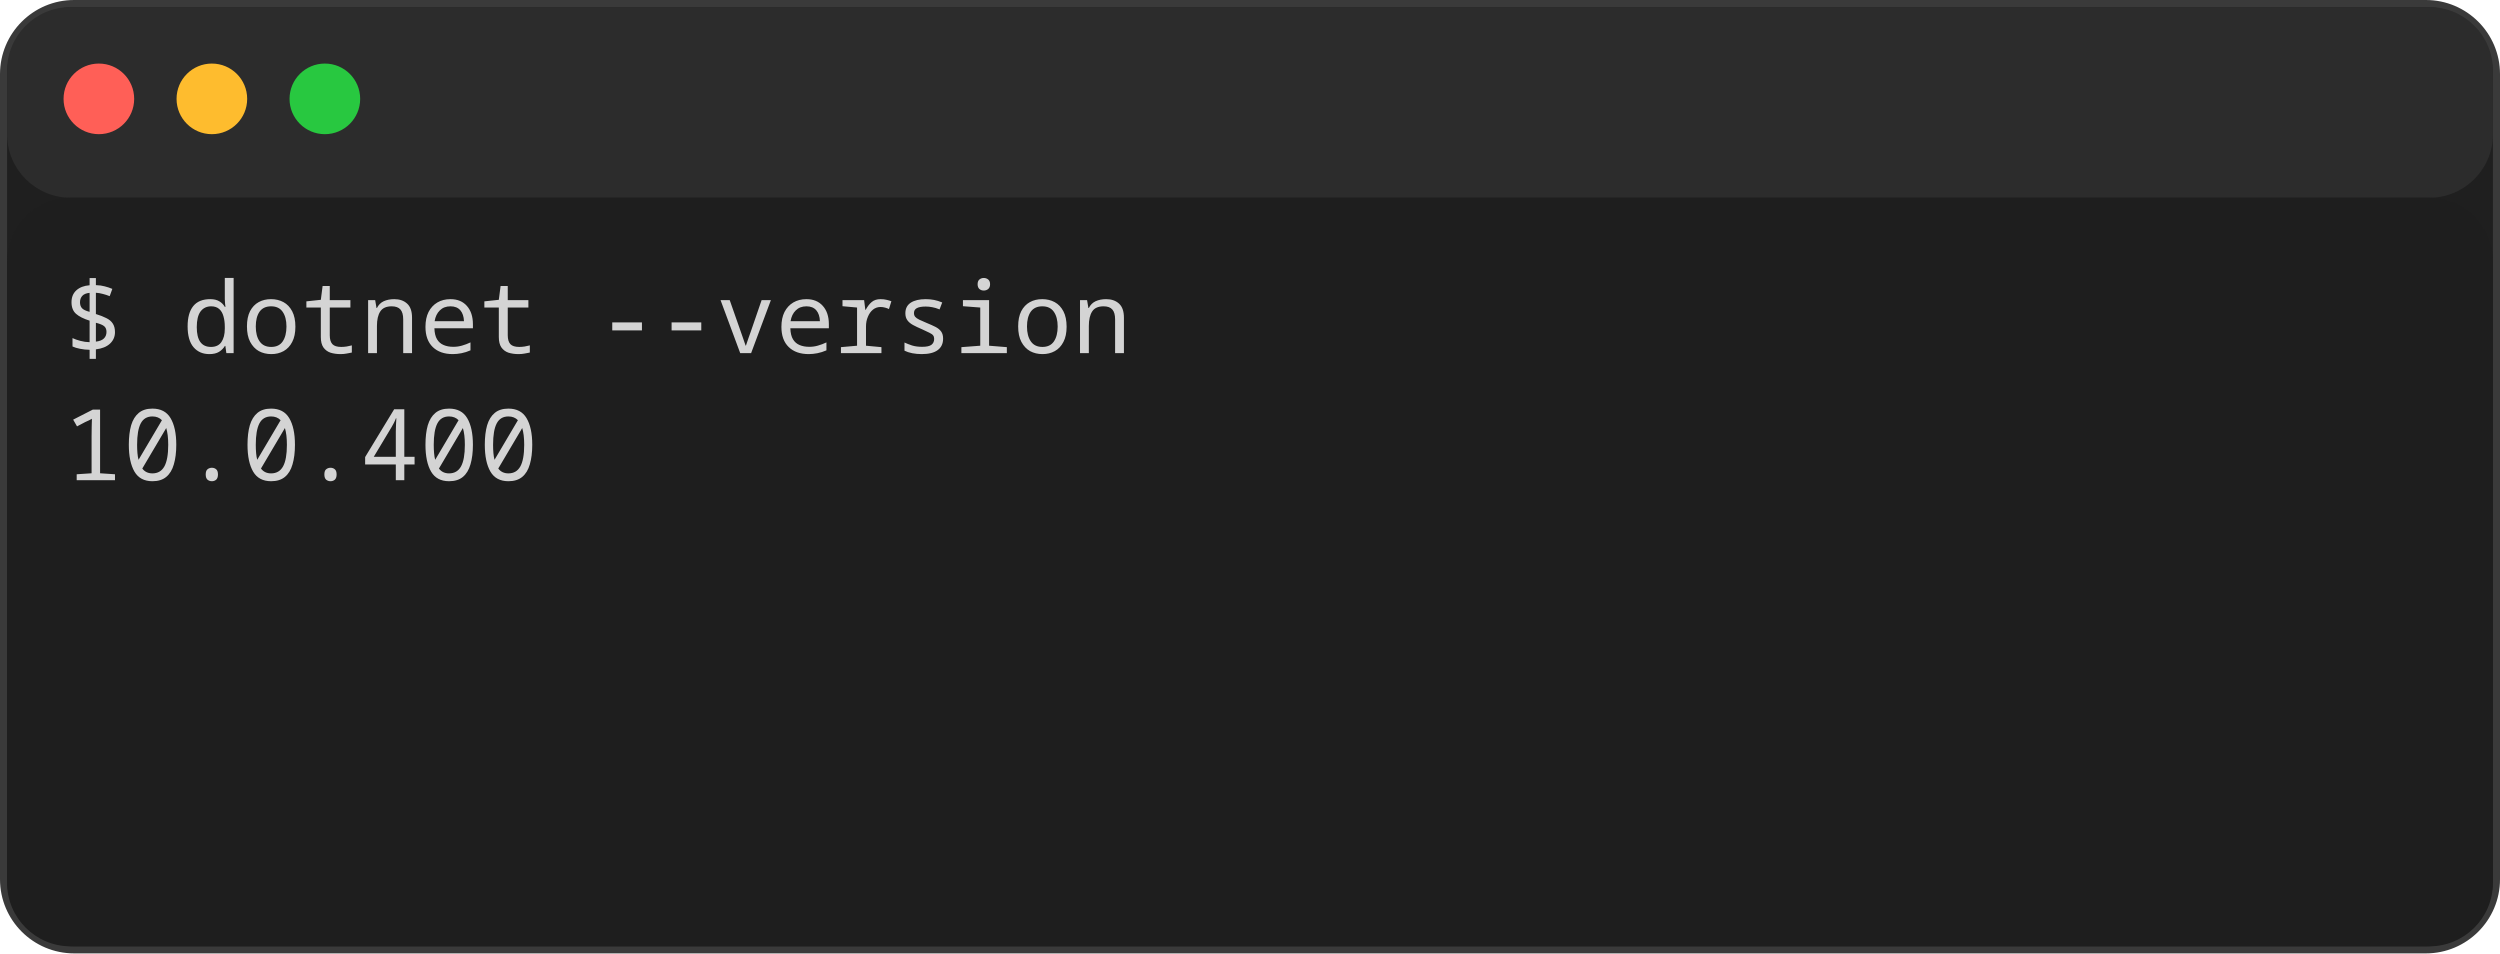
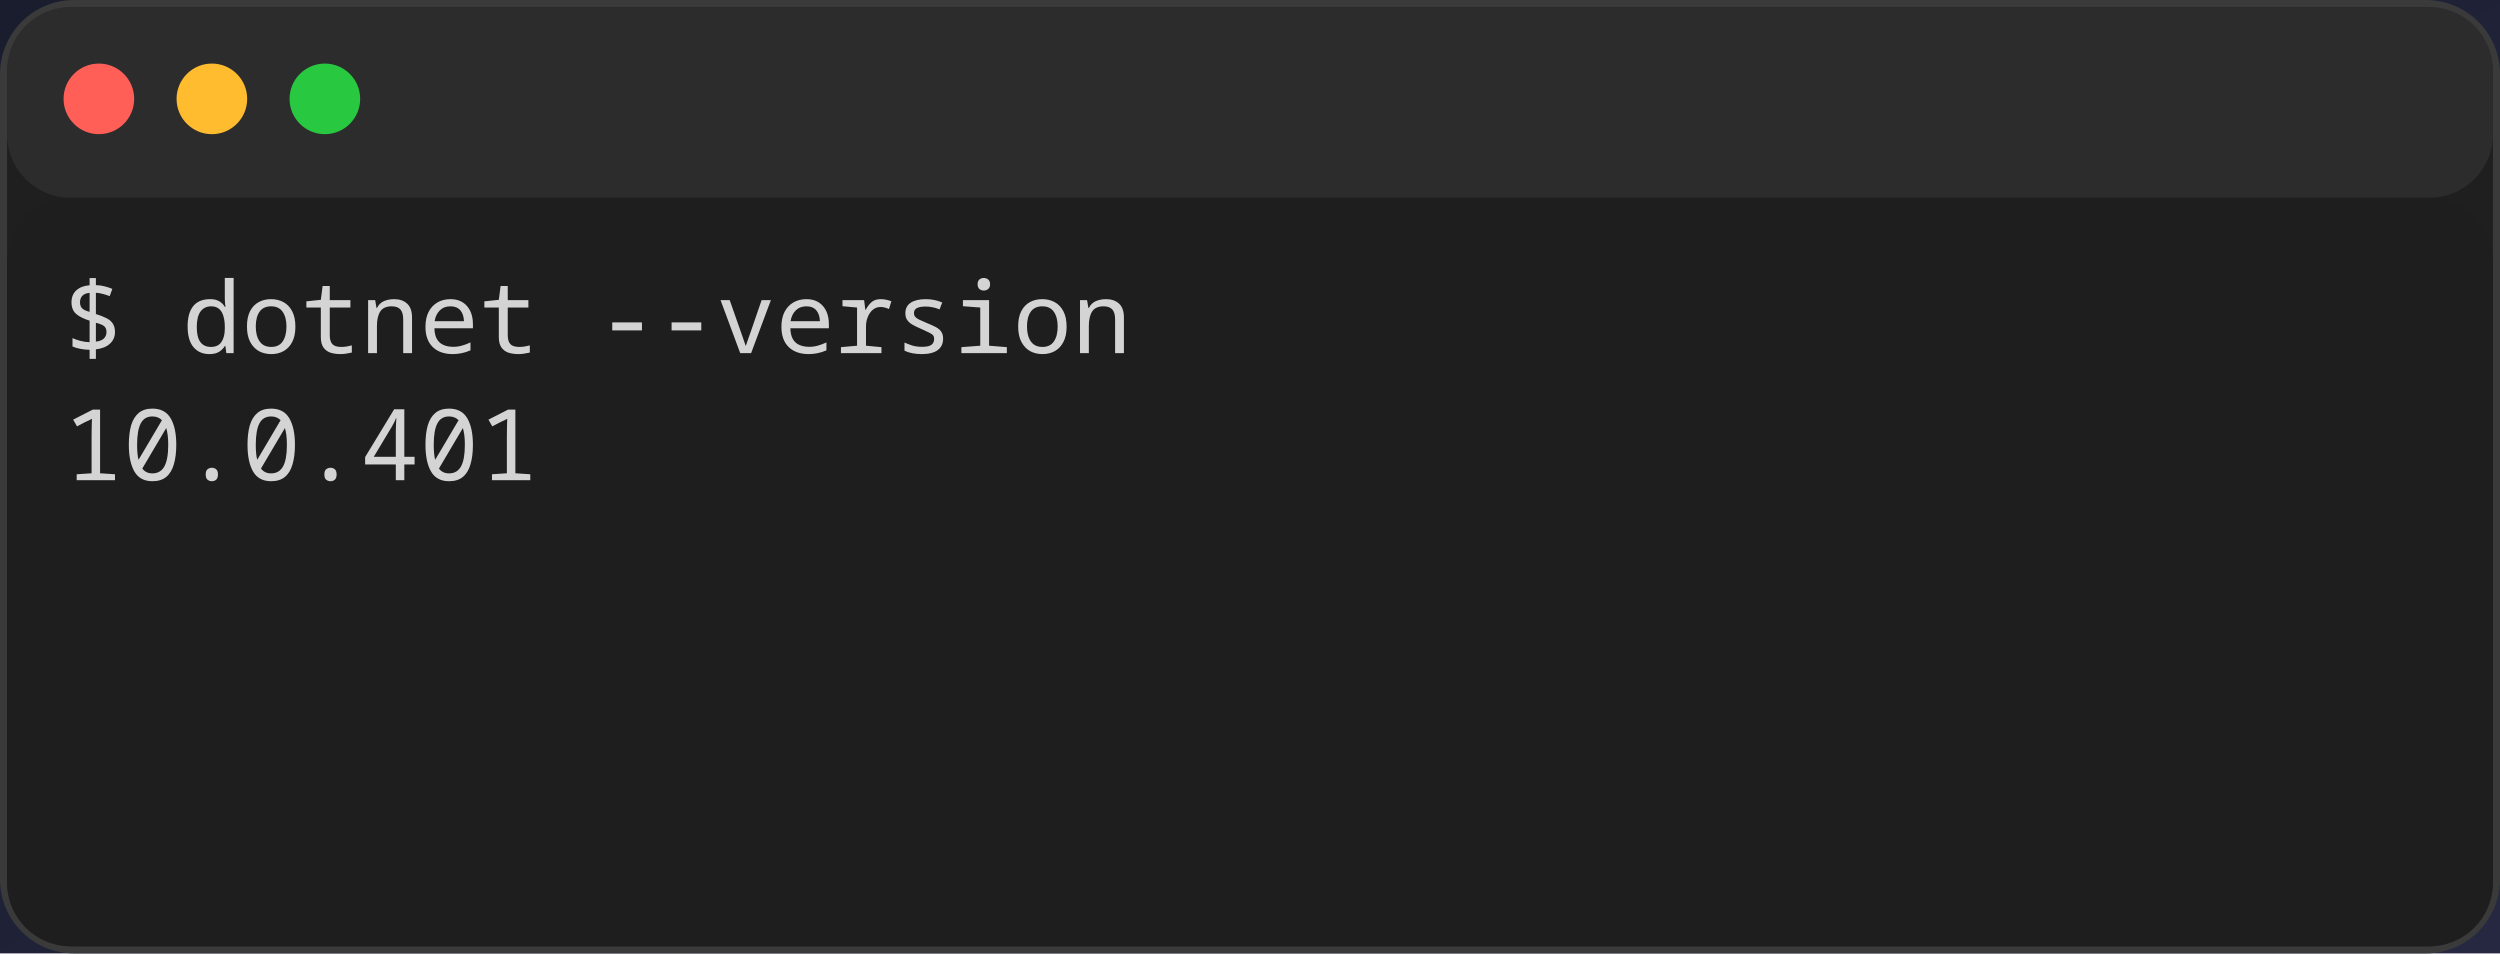
<svg xmlns="http://www.w3.org/2000/svg" width="354" height="135" viewBox="0 0 354 135" role="img" aria-label="console2svg output">
  <style>
.c2.c { font-family: "JetBrains Mono","Cascadia Mono","Segoe UI Mono","Noto Sans Mono","SFMono-Regular",Menlo,Consolas,"DejaVu Sans Mono","Liberation Mono",monospace; font-size: 14px; }
.c2 text { dominant-baseline: alphabetic; }
.c2 .q { shape-rendering: crispEdges; }
.c2 .aa{fill:#d4d4d4}
</style>
+   <defs>
+     <linearGradient id="c2bg" x1="0%" y1="0%" x2="100%" y2="100%">
+       <stop offset="0%" stop-color="#1a1d2e" />
+       <stop offset="100%" stop-color="#252840" />
+     </linearGradient>
+   </defs>
+   <rect width="354" height="135" fill="url(#c2bg)" />
  <rect x="0.5" y="0.5" rx="10" ry="10" width="353" height="134" fill="#1f1f1f" stroke="#3a3a3a" />
  <rect x="1" y="1" rx="9" ry="9" width="352" height="27" fill="#2c2c2c" />
  <circle cx="14" cy="14" r="5" fill="#ff5f57" />
  <circle cx="30" cy="14" r="5" fill="#febc2e" />
  <circle cx="46" cy="14" r="5" fill="#28c840" />
  <rect x="1" y="28" width="352" height="106" rx="9" ry="9" fill="#1e1e1e" />
  <g class="c2 c">
    <rect x="9" y="36" width="336" height="18" fill="#1e1e1e" />
    <text class="aa" x="9" y="50">$ dotnet --version</text>
  </g>
  <g class="c2 c" transform="translate(9 54)">
    <rect width="336" height="72" fill="#1e1e1e" />
-     <text class="aa" y="14" textLength="67.2">10.0.400</text>
+   </g>
+   <g class="c2 c" transform="translate(9 54)">
+     <text class="aa" y="14" textLength="67.2">10.0.401</text>
  </g>
</svg>
